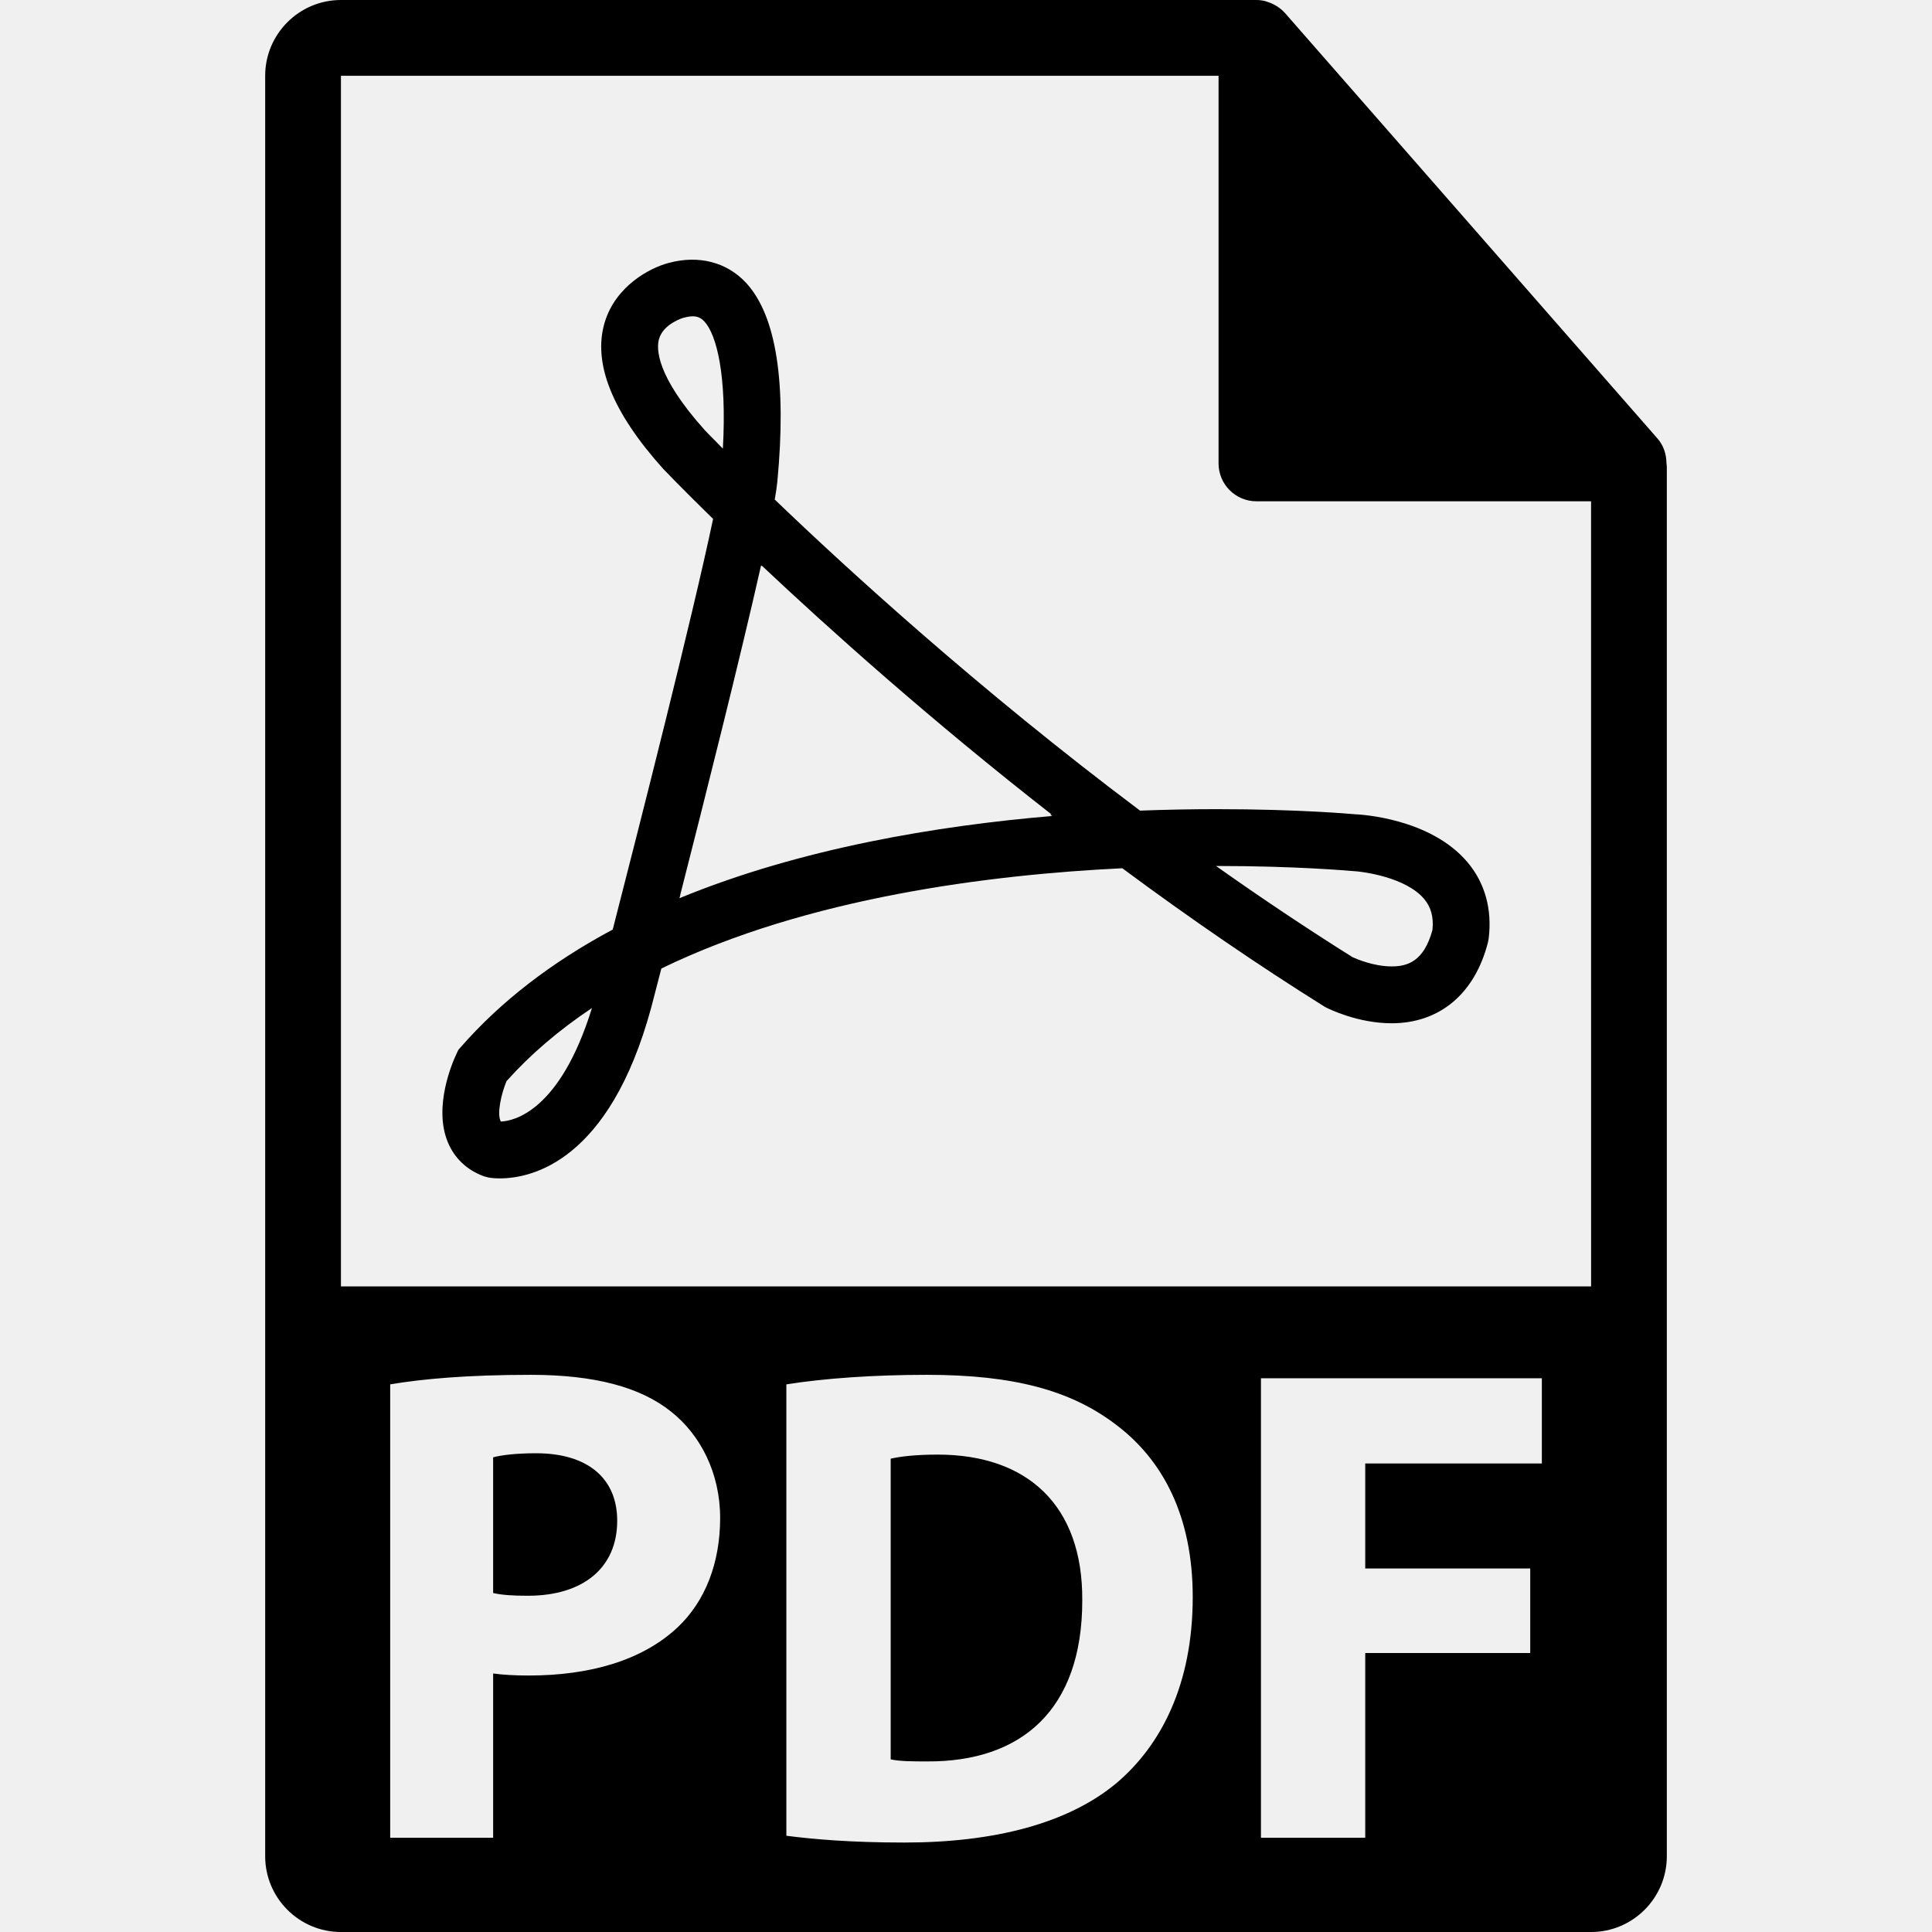
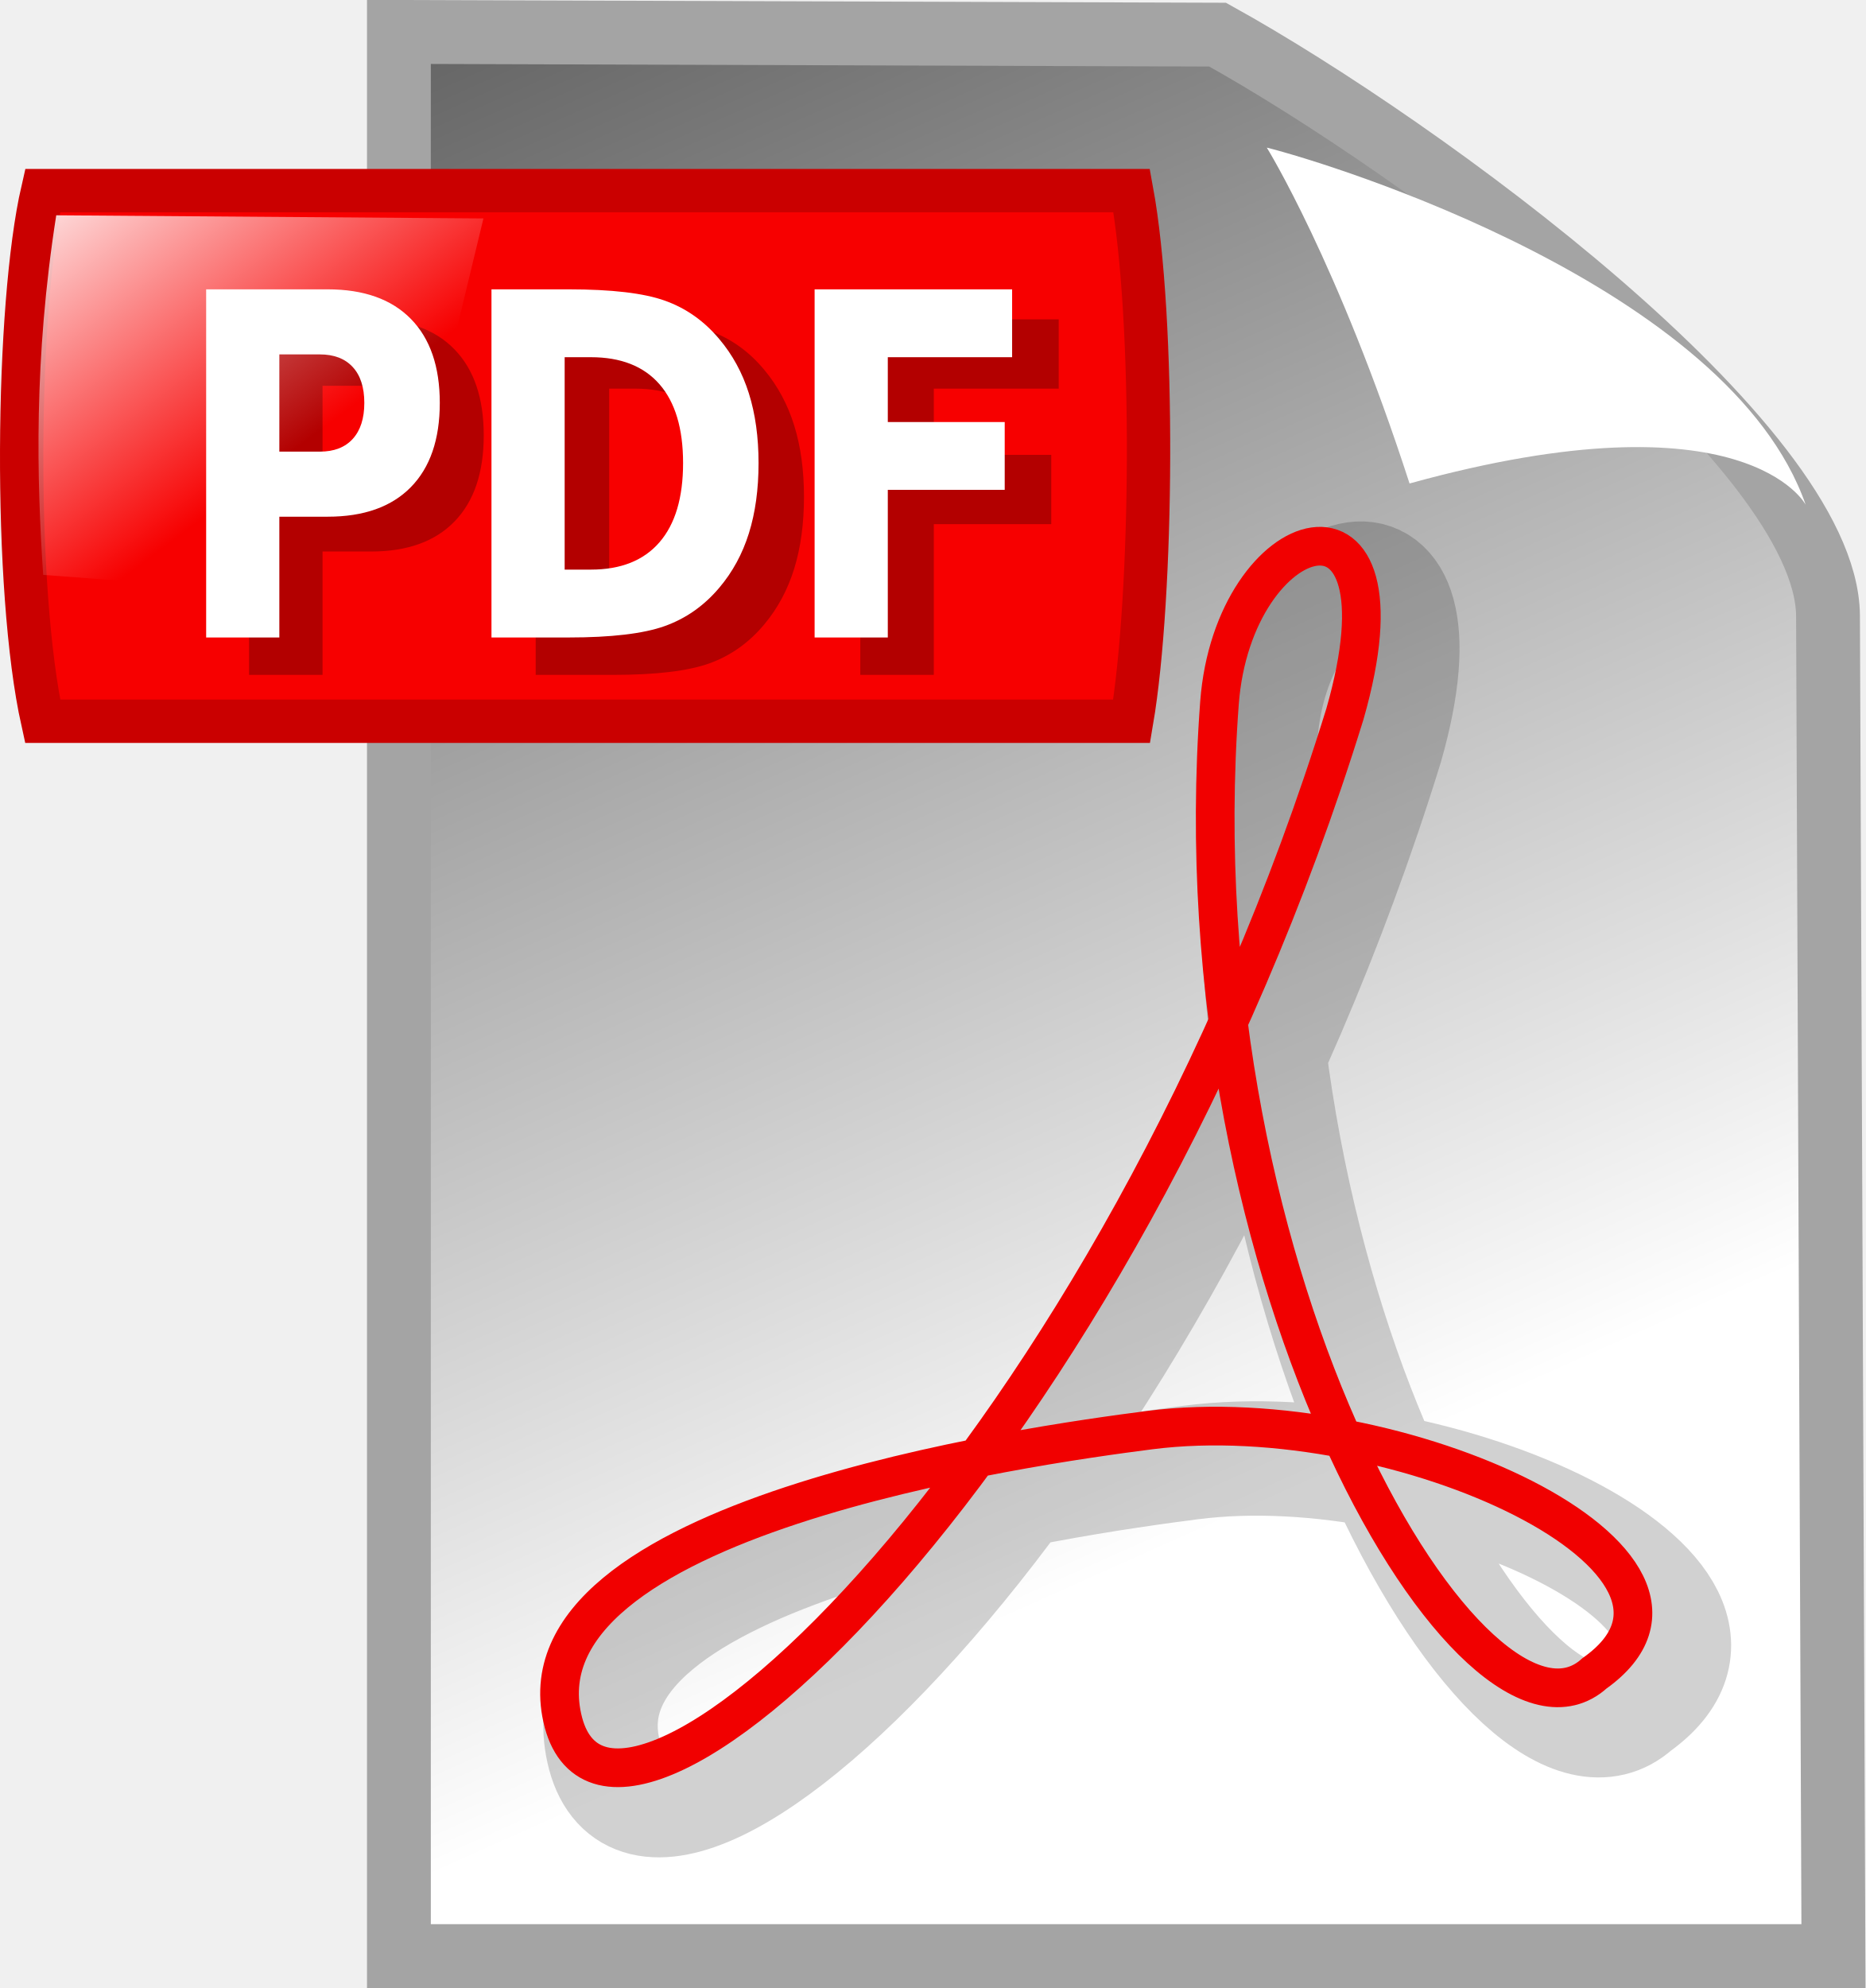
- <svg xmlns="http://www.w3.org/2000/svg" version="1.1" id="Capa_1" x="0px" y="0px" width="550.801px" height="550.801px" viewBox="0 0 550.801 550.801" style="enable-background:new 0 0 550.801 550.801;" xml:space="preserve">
-   <g>
-     <g>
-       <path d="M267.342,414.698c-6.613,0-10.884,0.585-13.413,1.165v85.72c2.534,0.586,6.616,0.586,10.304,0.586    c26.818,0.189,44.315-14.576,44.315-45.874C308.738,429.079,292.803,414.698,267.342,414.698z" />
-       <path d="M152.837,414.313c-6.022,0-10.104,0.58-12.248,1.16v38.686c2.531,0.58,5.643,0.78,9.903,0.78    c15.757,0,25.471-7.973,25.471-21.384C175.964,421.506,167.601,414.313,152.837,414.313z" />
-       <path d="M475.095,131.992c-0.032-2.526-0.833-5.021-2.568-6.993L366.324,3.694c-0.021-0.034-0.062-0.045-0.084-0.076    c-0.633-0.707-1.36-1.29-2.141-1.804c-0.232-0.15-0.475-0.285-0.718-0.422c-0.675-0.366-1.382-0.67-2.13-0.892    c-0.19-0.058-0.38-0.14-0.58-0.192C359.87,0.114,359.037,0,358.203,0H97.2C85.292,0,75.6,9.693,75.6,21.601v507.6    c0,11.913,9.692,21.601,21.6,21.601H453.6c11.908,0,21.601-9.688,21.601-21.601V133.202    C475.2,132.796,475.137,132.398,475.095,131.992z M193.261,463.873c-10.104,9.523-25.072,13.806-42.569,13.806    c-3.882,0-7.391-0.2-10.102-0.58v46.839h-29.35V394.675c9.131-1.55,21.967-2.721,40.047-2.721    c18.267,0,31.292,3.501,40.036,10.494c8.363,6.612,13.985,17.497,13.985,30.322C205.308,445.605,201.042,456.49,193.261,463.873z     M318.252,508.392c-13.785,11.464-34.778,16.906-60.428,16.906c-15.359,0-26.238-0.97-33.637-1.94V394.675    c10.887-1.74,25.083-2.721,40.046-2.721c24.867,0,41.004,4.472,53.645,13.995c13.61,10.109,22.164,26.241,22.164,49.37    C340.031,480.4,330.897,497.697,318.252,508.392z M439.572,417.225h-50.351v29.932h47.039v24.11h-47.039v52.671H359.49V392.935    h80.082V417.225z M97.2,366.752V21.601h250.203v110.515c0,5.961,4.831,10.8,10.8,10.8H453.6l0.011,223.836H97.2z" />
-       <path d="M386.205,232.135c-0.633-0.059-15.852-1.448-39.213-1.448c-7.319,0-14.691,0.143-21.969,0.417    c-46.133-34.62-83.919-69.267-104.148-88.684c0.369-2.138,0.623-3.828,0.741-5.126c2.668-28.165-0.298-47.179-8.786-56.515    c-5.558-6.101-13.721-8.131-22.233-5.806c-5.286,1.385-15.071,6.513-18.204,16.952c-3.459,11.536,2.101,25.537,16.708,41.773    c0.232,0.246,5.189,5.44,14.196,14.241c-5.854,27.913-21.178,88.148-28.613,117.073c-17.463,9.331-32.013,20.571-43.277,33.465    l-0.738,0.844l-0.477,1.013c-1.16,2.437-6.705,15.087-2.542,25.249c1.901,4.62,5.463,7.995,10.302,9.767l1.297,0.349    c0,0,1.17,0.253,3.227,0.253c9.01,0,31.25-4.735,43.179-48.695l2.89-11.138c41.639-20.239,93.688-26.768,131.415-28.587    c19.406,14.391,38.717,27.611,57.428,39.318l0.611,0.354c0.907,0.464,9.112,4.515,18.721,4.524l0,0    c13.732,0,23.762-8.427,27.496-23.113l0.189-1.004c1.044-8.393-1.065-15.958-6.096-21.872    C407.711,233.281,387.978,232.195,386.205,232.135z M142.812,319.744c-0.084-0.1-0.124-0.194-0.166-0.3    c-0.896-2.157,0.179-7.389,1.761-11.222c6.792-7.594,14.945-14.565,24.353-20.841    C159.598,317.039,146.274,319.603,142.812,319.744z M200.984,122.695L200.984,122.695c-14.07-15.662-13.859-23.427-13.102-26.041    c1.242-4.369,6.848-6.02,6.896-6.035c2.824-0.768,4.538-0.617,6.064,1.058c3.451,3.791,6.415,15.232,5.244,36.218    C202.764,124.557,200.984,122.695,200.984,122.695z M193.714,256.068l0.243-0.928l-0.032,0.011    c7.045-27.593,17.205-67.996,23.047-93.949l0.211,0.201l0.021-0.124c18.9,17.798,47.88,43.831,82.579,70.907l-0.39,0.016    l0.574,0.433C267.279,235.396,228.237,241.84,193.714,256.068z M408.386,265.12c-2.489,9.146-7.277,10.396-11.665,10.396l0,0    c-5.094,0-9.998-2.12-11.116-2.632c-12.741-7.986-25.776-16.688-38.929-25.998c0.105,0,0.2,0,0.316,0    c22.549,0,37.568,1.369,38.158,1.411c3.766,0.14,15.684,1.9,20.82,7.938C407.984,258.602,408.755,261.431,408.386,265.12z" />
+ <svg xmlns="http://www.w3.org/2000/svg" xmlns:xlink="http://www.w3.org/1999/xlink" height="579.681" width="544.023" id="svg6002" version="1.0">
+   <defs id="defs6004">
+     <linearGradient id="linearGradient3507">
+       <stop id="stop3509" offset="0" style="stop-color:#ffffff;stop-opacity:1;" />
+       <stop id="stop3511" offset="1" style="stop-color:#ffffff;stop-opacity:0;" />
+     </linearGradient>
+     <linearGradient xlink:href="#linearGradient3507" id="linearGradient3879" gradientUnits="userSpaceOnUse" x1="14.921" y1="257.855" x2="105.523" y2="378.969" gradientTransform="translate(-2579.229,420.6859)" />
+     <linearGradient id="linearGradient7167">
+       <stop id="stop7169" offset="0" style="stop-color:#484848;stop-opacity:1;" />
+       <stop id="stop7171" offset="1" style="stop-color:#ffffff;stop-opacity:1;" />
+     </linearGradient>
+     <linearGradient xlink:href="#linearGradient7167" id="linearGradient3890" gradientUnits="userSpaceOnUse" gradientTransform="matrix(4.133177,0,0,4.133177,12930.34,1387.599)" x1="-3723.153" y1="-209.318" x2="-3647.661" y2="-40.623" />
+     <linearGradient id="linearGradient2880">
+       <stop style="stop-color:black;stop-opacity:1;" offset="0" id="stop2882" />
+       <stop style="stop-color:black;stop-opacity:0;" offset="1" id="stop2884" />
+     </linearGradient>
+     <radialGradient xlink:href="#linearGradient2880" id="radialGradient5797" gradientUnits="userSpaceOnUse" gradientTransform="matrix(0.593746,-7.045529e-2,3.017666e-2,0.259761,-263.4913,612.9045)" cx="-573.767" cy="1007.278" fx="-573.767" fy="1007.278" r="404.061" />
+   </defs>
+   <g id="layer1" transform="translate(-15.3712,-22.89608)">
+     <g transform="matrix(0.761389,0,0,0.761389,1974.904,-447.4455)" id="g5803">
+       <path id="rect5414" d="M -2420.831,629.968 L -2107.227,631.011 C -2028.852,674.496 -1874.111,787.765 -1873.428,853.446 L -1871.341,1366.862 L -2420.831,1366.862 L -2420.831,629.968 z " style="color:black;fill:url(#linearGradient3890);fill-opacity:1;fill-rule:nonzero;stroke:#a4a4a4;stroke-width:24.452;stroke-linecap:butt;stroke-linejoin:miter;marker:none;marker-start:none;marker-mid:none;marker-end:none;stroke-miterlimit:4;stroke-dashoffset:0;stroke-opacity:1;visibility:visible;display:block;overflow:visible" />
+       <path style="fill:none;fill-opacity:1;fill-rule:evenodd;stroke:black;stroke-width:43.814;stroke-linecap:butt;stroke-linejoin:miter;stroke-miterlimit:4;stroke-dasharray:none;stroke-opacity:0.181" d="M -2342.107,1289.867 C -2321.824,1365.203 -2130.322,1186.598 -2042.779,903.603 C -2015.434,808.302 -2085.596,829.33 -2090.825,899.409 C -2107.536,1123.358 -1992.003,1311.589 -1947.201,1271.005 C -1887.345,1228.539 -2022.688,1165.697 -2117.421,1177.827 C -2163.207,1183.689 -2362.805,1211.49 -2342.107,1289.867 z " id="path3537" />
+       <path id="path4539" d="M -2357.806,1277.461 C -2337.522,1352.798 -2146.02,1174.193 -2058.477,891.197 C -2031.133,795.896 -2101.295,816.924 -2106.524,887.004 C -2123.234,1110.952 -2007.701,1299.184 -1962.899,1258.6 C -1903.044,1216.133 -2038.386,1153.291 -2133.119,1165.421 C -2178.906,1171.284 -2378.503,1199.084 -2357.806,1277.461 z " style="fill:none;fill-opacity:1;fill-rule:evenodd;stroke:#f10000;stroke-width:14.814;stroke-linecap:butt;stroke-linejoin:miter;stroke-miterlimit:4;stroke-dasharray:none;stroke-opacity:1" />
+       <path id="rect2622" d="M -2557.305,690.738 L -2140.16,690.738 C -2131.084,740.141 -2132.004,846.009 -2140.16,893.961 L -2557.305,893.961 C -2568.561,843.271 -2567.432,734.704 -2557.305,690.738 z " style="color:black;fill:#f70000;fill-opacity:1;fill-rule:nonzero;stroke:#ca0000;stroke-width:16.6;stroke-linecap:butt;stroke-linejoin:miter;marker:none;marker-start:none;marker-mid:none;marker-end:none;stroke-miterlimit:4;stroke-dashoffset:0;stroke-opacity:1;visibility:visible;display:block;overflow:visible" />
+       <text xml:space="preserve" style="font-size:167.264px;font-style:normal;font-variant:normal;font-weight:bold;font-stretch:normal;text-align:start;line-height:125%;writing-mode:lr-tb;text-anchor:start;color:black;fill:black;fill-opacity:0.275;fill-rule:nonzero;stroke:none;stroke-width:1;stroke-linecap:butt;stroke-linejoin:miter;marker:none;marker-start:none;marker-mid:none;marker-end:none;stroke-miterlimit:4;stroke-dasharray:none;stroke-dashoffset:0;stroke-opacity:1;visibility:visible;display:block;overflow:visible;font-family:Bitstream Vera Sans" x="-2782.514" y="784.715" id="text4426" transform="scale(0.895588,1.116584)">
+         <tspan id="tspan4428" x="-2782.514" y="784.715">PDF</tspan>
+       </text>
+       <text transform="scale(0.902972,1.107454)" id="text3497" y="778.25" x="-2777.882" style="font-size:165.14px;font-style:normal;font-variant:normal;font-weight:bold;font-stretch:normal;text-align:start;line-height:125%;writing-mode:lr-tb;text-anchor:start;color:black;fill:white;fill-opacity:1;fill-rule:nonzero;stroke:none;stroke-width:1;stroke-linecap:butt;stroke-linejoin:miter;marker:none;marker-start:none;marker-mid:none;marker-end:none;stroke-miterlimit:4;stroke-dasharray:none;stroke-dashoffset:0;stroke-opacity:1;visibility:visible;display:block;overflow:visible;font-family:Bitstream Vera Sans" xml:space="preserve">
+         <tspan y="778.25" x="-2777.882" id="tspan3499">PDF</tspan>
+       </text>
+       <path id="path7176" d="M -2088.395,674.273 C -2088.395,674.273 -2061.135,718.213 -2033.716,802.9 C -1904.914,767.342 -1881.979,811.04 -1881.979,811.04 C -1911.205,727.537 -2063.344,680.536 -2088.395,674.273 z " style="fill:white;fill-opacity:1;fill-rule:evenodd;stroke:none;stroke-width:1px;stroke-linecap:butt;stroke-linejoin:miter;stroke-opacity:1" />
+       <path id="rect2632" d="M -2552.086,700.191 L -2388.452,701.398 L -2423.801,847.926 L -2557.086,837.905 C -2559.535,801.66 -2560.762,755.379 -2552.086,700.191 z " style="color:black;fill:url(#linearGradient3879);fill-opacity:1;fill-rule:nonzero;stroke:none;stroke-width:1;stroke-linecap:butt;stroke-linejoin:miter;marker:none;marker-start:none;marker-mid:none;marker-end:none;stroke-miterlimit:4;stroke-dashoffset:0;stroke-opacity:1;visibility:visible;display:block;overflow:visible" />
    </g>
  </g>
-   <g>
- </g>
-   <g>
- </g>
-   <g>
- </g>
-   <g>
- </g>
-   <g>
- </g>
-   <g>
- </g>
-   <g>
- </g>
-   <g>
- </g>
-   <g>
- </g>
-   <g>
- </g>
-   <g>
- </g>
-   <g>
- </g>
-   <g>
- </g>
-   <g>
- </g>
-   <g>
- </g>
</svg>
